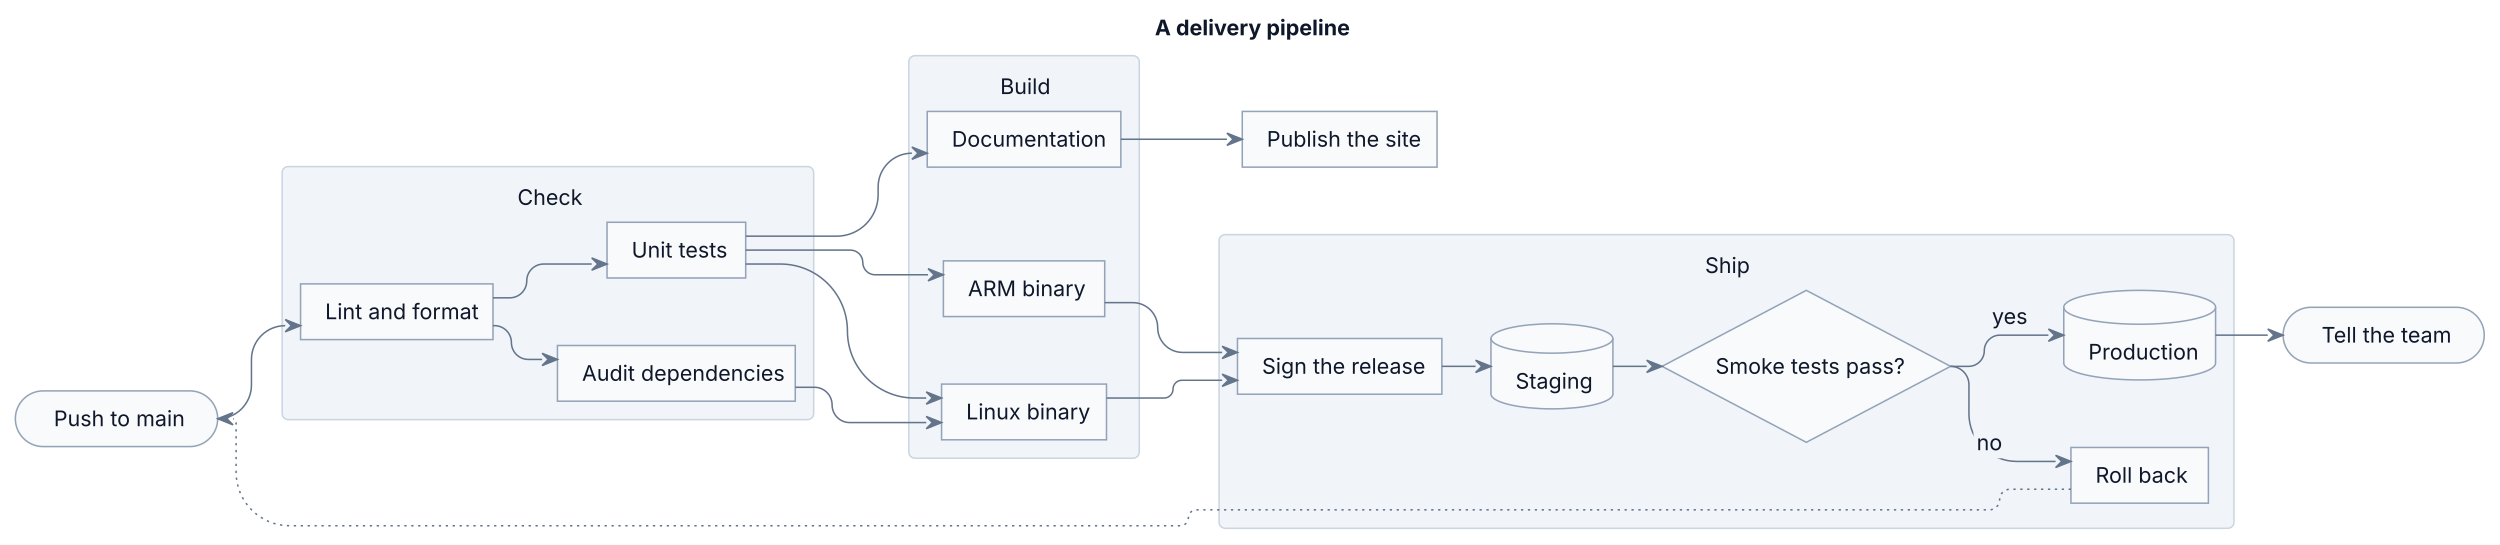
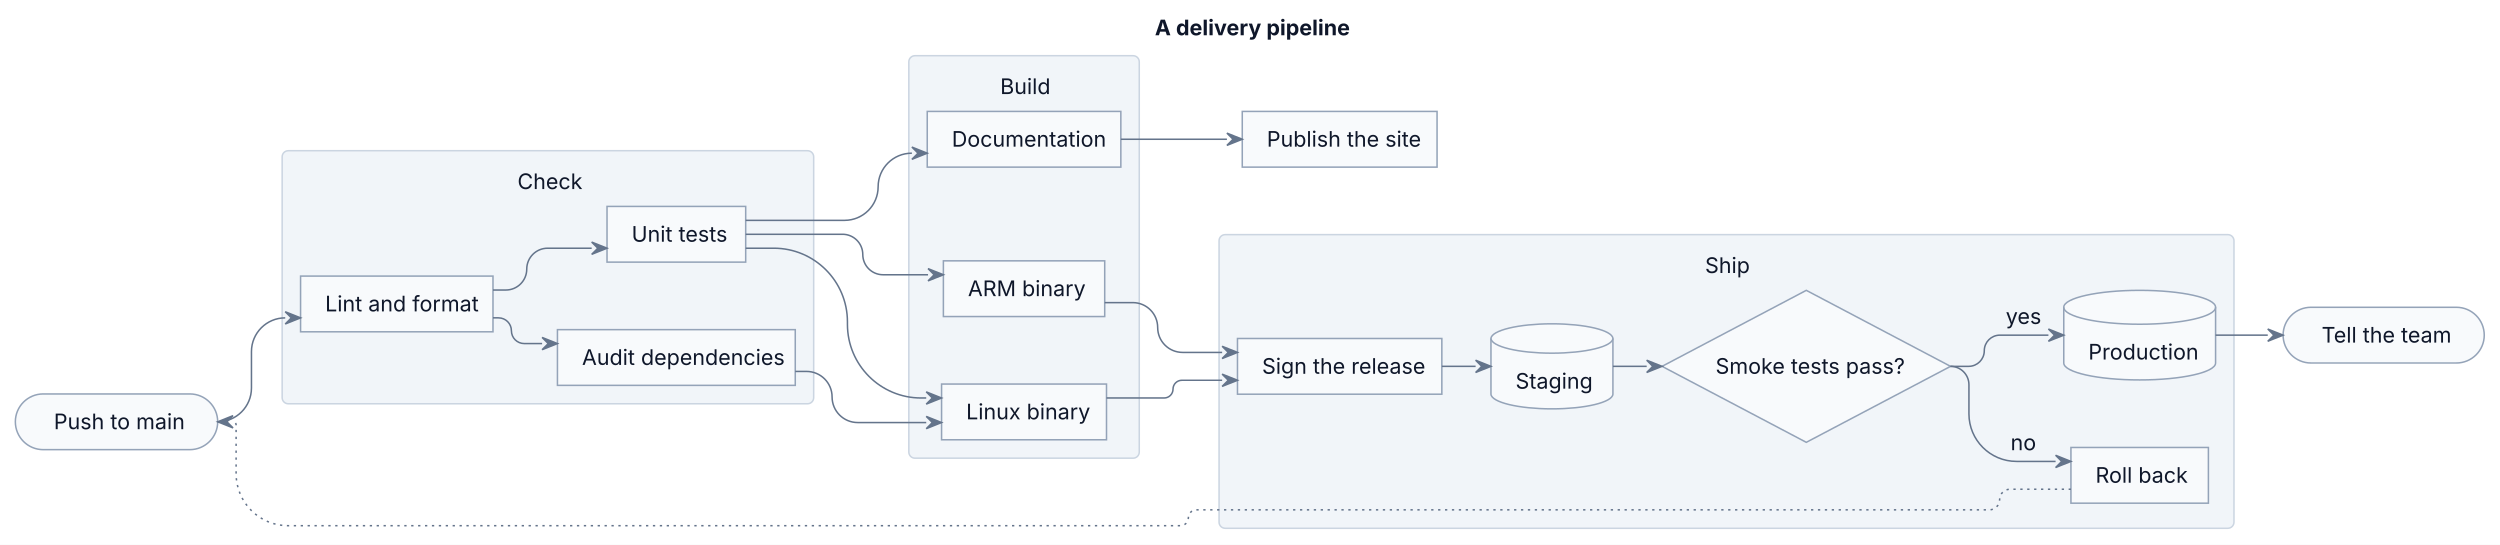
<svg xmlns="http://www.w3.org/2000/svg" width="1629" height="355" viewBox="0 0 1629 355">
  <rect x="0" y="0" width="1629" height="355" fill="#FFFFFF" />
  <g transform="translate(10,36.3)">
    <g>
-       <rect x="0" y="218.4" width="131.85" height="36.3" rx="18.15" ry="18.15" fill="#F8FAFC" stroke="#94A3B8" stroke-width="1" />
-       <rect x="173.85" y="72.23" width="346.34" height="164.89" rx="4" ry="4" fill="#F1F5F9" stroke="#CBD5E1" stroke-width="1" />
-       <rect x="185.85" y="148.68" width="125.38" height="36.3" fill="#F8FAFC" stroke="#94A3B8" stroke-width="1" />
-       <rect x="385.54" y="108.53" width="90.35" height="36.3" fill="#F8FAFC" stroke="#94A3B8" stroke-width="1" />
-       <rect x="353.23" y="188.82" width="154.96" height="36.3" fill="#F8FAFC" stroke="#94A3B8" stroke-width="1" />
-       <rect x="582.19" y="0" width="150.15" height="262.27" rx="4" ry="4" fill="#F1F5F9" stroke="#CBD5E1" stroke-width="1" />
-       <rect x="603.53" y="213.97" width="107.47" height="36.3" fill="#F8FAFC" stroke="#94A3B8" stroke-width="1" />
-       <rect x="604.71" y="133.68" width="105.12" height="36.3" fill="#F8FAFC" stroke="#94A3B8" stroke-width="1" />
+       <rect x="0" y="220.39" width="131.85" height="36.3" rx="18.15" ry="18.15" fill="#F8FAFC" stroke="#94A3B8" stroke-width="1" />
+       <rect x="173.85" y="61.91" width="346.34" height="164.89" rx="4" ry="4" fill="#F1F5F9" stroke="#CBD5E1" stroke-width="1" />
+       <rect x="185.85" y="143.6" width="125.38" height="36.3" fill="#F8FAFC" stroke="#94A3B8" stroke-width="1" />
+       <rect x="385.54" y="98.2" width="90.35" height="36.3" fill="#F8FAFC" stroke="#94A3B8" stroke-width="1" />
+       <rect x="353.23" y="178.5" width="154.96" height="36.3" fill="#F8FAFC" stroke="#94A3B8" stroke-width="1" />
+       <rect x="582.19" y="0" width="150.15" height="262.25" rx="4" ry="4" fill="#F1F5F9" stroke="#CBD5E1" stroke-width="1" />
+       <rect x="603.53" y="213.95" width="107.47" height="36.3" fill="#F8FAFC" stroke="#94A3B8" stroke-width="1" />
+       <rect x="604.71" y="133.66" width="105.12" height="36.3" fill="#F8FAFC" stroke="#94A3B8" stroke-width="1" />
      <rect x="594.19" y="36.3" width="126.15" height="36.3" fill="#F8FAFC" stroke="#94A3B8" stroke-width="1" />
      <rect x="784.34" y="116.59" width="661.32" height="191.33" rx="4" ry="4" fill="#F1F5F9" stroke="#CBD5E1" stroke-width="1" />
      <rect x="796.34" y="184.26" width="133.16" height="36.3" fill="#F8FAFC" stroke="#94A3B8" stroke-width="1" />
      <path d="M961.51,184.26 A39.74,9.72 0 0 1 1040.98,184.26 L1040.98,220.55 A39.74,9.72 0 0 1 961.51,220.55 Z" fill="#F8FAFC" stroke="#94A3B8" stroke-width="1" />
      <path d="M961.51,184.26 A39.74,9.72 0 0 0 1040.98,184.26" fill="none" stroke="#94A3B8" stroke-width="1" />
      <polygon points="1166.97,152.89 1260.96,202.41 1166.97,251.92 1072.98,202.41" fill="#F8FAFC" stroke="#94A3B8" stroke-width="1" />
      <path d="M1334.75,163.93 A49.46,11.04 0 0 1 1433.67,163.93 L1433.67,200.23 A49.46,11.04 0 0 1 1334.75,200.23 Z" fill="#F8FAFC" stroke="#94A3B8" stroke-width="1" />
      <path d="M1334.75,163.93 A49.46,11.04 0 0 0 1433.67,163.93" fill="none" stroke="#94A3B8" stroke-width="1" />
      <rect x="1339.42" y="255.27" width="89.57" height="36.3" fill="#F8FAFC" stroke="#94A3B8" stroke-width="1" />
      <rect x="799.46" y="36.3" width="126.93" height="36.3" fill="#F8FAFC" stroke="#94A3B8" stroke-width="1" />
      <rect x="1477.67" y="163.93" width="131.07" height="36.3" rx="18.15" ry="18.15" fill="#F8FAFC" stroke="#94A3B8" stroke-width="1" />
-       <path d="M131.85,236.55 L131.85,236.55 C144,236.55 153.85,226.7 153.85,214.55 L153.85,197.9 C153.85,185.75 163.7,175.9 175.85,175.9 L175.85,175.9" fill="none" stroke="#64748B" stroke-width="1" />
-       <path d="M475.89,135.75 L498.54,135.75 C522.65,135.75 542.19,155.29 542.19,179.4 L542.19,179.4 C542.19,203.51 561.74,223.05 585.84,223.05 L593.53,223.05" fill="none" stroke="#64748B" stroke-width="1" />
-       <path d="M475.89,126.68 L544.16,126.68 C548.6,126.68 552.19,130.28 552.19,134.71 L552.19,134.71 C552.19,139.15 555.79,142.75 560.23,142.75 L594.71,142.75" fill="none" stroke="#64748B" stroke-width="1" />
-       <path d="M508.19,216.05 L520.69,216.05 C527.04,216.05 532.19,221.2 532.19,227.55 L532.19,227.55 C532.19,233.9 537.34,239.05 543.69,239.05 L593.53,239.05" fill="none" stroke="#64748B" stroke-width="1" />
-       <path d="M475.89,117.6 L535.15,117.6 C550.09,117.6 562.19,105.5 562.19,90.56 L562.19,85.52 C562.19,73.37 572.04,63.52 584.19,63.52 L584.19,63.52" fill="none" stroke="#64748B" stroke-width="1" />
-       <path d="M711.01,223.05 L748.56,223.05 C751.75,223.05 754.34,220.46 754.34,217.26 L754.34,217.26 C754.34,214.07 756.93,211.48 760.13,211.48 L786.34,211.48" fill="none" stroke="#64748B" stroke-width="1" />
-       <path d="M709.83,160.9 L728.13,160.9 C737.08,160.9 744.34,168.16 744.34,177.12 L744.34,177.12 C744.34,186.07 751.6,193.33 760.56,193.33 L786.34,193.33" fill="none" stroke="#64748B" stroke-width="1" />
+       <path d="M131.85,238.54 L131.85,238.54 C144,238.54 153.85,228.69 153.85,216.54 L153.85,192.82 C153.85,180.67 163.7,170.82 175.85,170.82 L175.85,170.82" fill="none" stroke="#64748B" stroke-width="1" />
+       <path d="M475.89,125.43 L494.19,125.43 C520.7,125.43 542.19,146.92 542.19,173.43 L542.19,175.03 C542.19,201.54 563.68,223.03 590.19,223.03 L593.53,223.03" fill="none" stroke="#64748B" stroke-width="1" />
+       <path d="M475.89,116.35 L539,116.35 C546.29,116.35 552.19,122.26 552.19,129.54 L552.19,129.54 C552.19,136.82 558.1,142.73 565.38,142.73 L594.71,142.73" fill="none" stroke="#64748B" stroke-width="1" />
+       <path d="M508.19,205.72 L515.54,205.72 C524.74,205.72 532.19,213.18 532.19,222.37 L532.19,222.37 C532.19,231.57 539.65,239.03 548.85,239.03 L593.53,239.03" fill="none" stroke="#64748B" stroke-width="1" />
+       <path d="M475.89,107.28 L540.31,107.28 C552.4,107.28 562.19,97.48 562.19,85.4 L562.19,85.4 C562.19,73.31 571.99,63.52 584.07,63.52 L584.19,63.52" fill="none" stroke="#64748B" stroke-width="1" />
+       <path d="M711.01,223.03 L748.57,223.03 C751.76,223.03 754.34,220.44 754.34,217.25 L754.34,217.25 C754.34,214.06 756.93,211.48 760.12,211.48 L786.34,211.48" fill="none" stroke="#64748B" stroke-width="1" />
+       <path d="M709.83,160.88 L728.12,160.88 C737.08,160.88 744.34,168.14 744.34,177.1 L744.34,177.1 C744.34,186.07 751.61,193.33 760.57,193.33 L786.34,193.33" fill="none" stroke="#64748B" stroke-width="1" />
      <polyline points="720.34,54.44 789.46,54.44" fill="none" stroke="#64748B" stroke-width="1" />
-       <path d="M1339.42,282.49 L1299.68,282.49 C1295.97,282.49 1292.96,285.5 1292.96,289.21 L1292.96,289.21 C1292.96,292.92 1289.96,295.92 1286.25,295.92 L769.52,295.92 C766.66,295.92 764.34,298.24 764.34,301.1 L764.34,301.1 C764.34,303.95 762.03,306.27 759.17,306.27 L178.71,306.27 C159.46,306.27 143.85,290.66 143.85,271.41 L143.85,238.55 C143.85,237.44 142.96,236.55 141.85,236.55 L141.85,236.55" fill="none" stroke="#64748B" stroke-width="1" stroke-dasharray="1.5,3" />
+       <path d="M1339.42,282.49 L1299.68,282.49 C1295.97,282.49 1292.96,285.5 1292.96,289.21 L1292.96,289.21 C1292.96,292.92 1289.96,295.92 1286.25,295.92 L769.51,295.92 C766.66,295.92 764.34,298.24 764.34,301.09 L764.34,301.09 C764.34,303.94 762.03,306.25 759.18,306.25 L177.71,306.25 C159.01,306.25 143.85,291.09 143.85,272.39 L143.85,240.54 C143.85,239.43 142.96,238.54 141.85,238.54 L141.85,238.54" fill="none" stroke="#64748B" stroke-width="1" stroke-dasharray="1.5,3" />
      <polyline points="1433.67,182.08 1467.67,182.08" fill="none" stroke="#64748B" stroke-width="1" />
-       <path d="M311.23,157.75 L322.23,157.75 C328.31,157.75 333.23,152.83 333.23,146.75 L333.23,146.75 C333.23,140.68 338.16,135.75 344.23,135.75 L375.54,135.75" fill="none" stroke="#64748B" stroke-width="1" />
-       <path d="M311.23,175.9 L312.23,175.9 C318.31,175.9 323.23,180.82 323.23,186.9 L323.23,186.9 C323.23,192.97 328.16,197.9 334.23,197.9 L343.23,197.9" fill="none" stroke="#64748B" stroke-width="1" />
+       <path d="M311.23,152.68 L319.61,152.68 C327.13,152.68 333.23,146.58 333.23,139.05 L333.23,139.05 C333.23,131.53 339.33,125.43 346.86,125.43 L375.54,125.43" fill="none" stroke="#64748B" stroke-width="1" />
+       <path d="M311.23,170.82 L314.86,170.82 C319.48,170.82 323.23,174.57 323.23,179.2 L323.23,179.2 C323.23,183.82 326.98,187.57 331.61,187.57 L343.23,187.57" fill="none" stroke="#64748B" stroke-width="1" />
      <polyline points="929.51,202.41 951.51,202.41" fill="none" stroke="#64748B" stroke-width="1" />
      <polyline points="1040.98,202.41 1062.98,202.41" fill="none" stroke="#64748B" stroke-width="1" />
      <path d="M1260.96,202.41 L1272.8,202.41 C1278.41,202.41 1282.96,197.86 1282.96,192.24 L1282.96,192.24 C1282.96,186.63 1287.51,182.08 1293.13,182.08 L1324.75,182.08" fill="none" stroke="#64748B" stroke-width="1" />
      <path d="M1260.96,202.41 L1260.96,202.41 C1267.59,202.41 1272.96,207.78 1272.96,214.41 L1272.96,233.38 C1272.96,250.48 1286.83,264.35 1303.93,264.35 L1329.42,264.35" fill="none" stroke="#64748B" stroke-width="1" />
    </g>
    <g>
      <text font-family="Inter, ui-sans-serif, system-ui, -apple-system, &quot;Segoe UI&quot;, &quot;DejaVu Sans&quot;, &quot;Liberation Sans&quot;, sans-serif, &quot;Noto Color Emoji&quot;, &quot;Apple Color Emoji&quot;, &quot;Segoe UI Emoji&quot;" xml:space="preserve">
-         <tspan x="25.07" y="241.39" font-size="14" fill="#0F172A" textLength="81.7" lengthAdjust="spacing">Push to main</tspan>
+         <tspan x="25.07" y="243.38" font-size="14" fill="#0F172A" textLength="81.7" lengthAdjust="spacing">Push to main</tspan>
      </text>
      <text font-family="Inter, ui-sans-serif, system-ui, -apple-system, &quot;Segoe UI&quot;, &quot;DejaVu Sans&quot;, &quot;Liberation Sans&quot;, sans-serif, &quot;Noto Color Emoji&quot;, &quot;Apple Color Emoji&quot;, &quot;Segoe UI Emoji&quot;" xml:space="preserve">
-         <tspan x="327.18" y="97.22" font-size="14" fill="#0F172A" textLength="39.68" lengthAdjust="spacing">Check</tspan>
+         <tspan x="327.18" y="86.9" font-size="14" fill="#0F172A" textLength="39.68" lengthAdjust="spacing">Check</tspan>
      </text>
      <text font-family="Inter, ui-sans-serif, system-ui, -apple-system, &quot;Segoe UI&quot;, &quot;DejaVu Sans&quot;, &quot;Liberation Sans&quot;, sans-serif, &quot;Noto Color Emoji&quot;, &quot;Apple Color Emoji&quot;, &quot;Segoe UI Emoji&quot;" xml:space="preserve">
-         <tspan x="201.85" y="171.67" font-size="14" fill="#0F172A" textLength="93.38" lengthAdjust="spacing">Lint and format</tspan>
+         <tspan x="201.85" y="166.59" font-size="14" fill="#0F172A" textLength="93.38" lengthAdjust="spacing">Lint and format</tspan>
      </text>
      <text font-family="Inter, ui-sans-serif, system-ui, -apple-system, &quot;Segoe UI&quot;, &quot;DejaVu Sans&quot;, &quot;Liberation Sans&quot;, sans-serif, &quot;Noto Color Emoji&quot;, &quot;Apple Color Emoji&quot;, &quot;Segoe UI Emoji&quot;" xml:space="preserve">
-         <tspan x="401.54" y="131.52" font-size="14" fill="#0F172A" textLength="58.35" lengthAdjust="spacing">Unit tests</tspan>
+         <tspan x="401.54" y="121.2" font-size="14" fill="#0F172A" textLength="58.35" lengthAdjust="spacing">Unit tests</tspan>
      </text>
      <text font-family="Inter, ui-sans-serif, system-ui, -apple-system, &quot;Segoe UI&quot;, &quot;DejaVu Sans&quot;, &quot;Liberation Sans&quot;, sans-serif, &quot;Noto Color Emoji&quot;, &quot;Apple Color Emoji&quot;, &quot;Segoe UI Emoji&quot;" xml:space="preserve">
-         <tspan x="369.23" y="211.82" font-size="14" fill="#0F172A" textLength="122.96" lengthAdjust="spacing">Audit dependencies</tspan>
+         <tspan x="369.23" y="201.49" font-size="14" fill="#0F172A" textLength="122.96" lengthAdjust="spacing">Audit dependencies</tspan>
      </text>
      <text font-family="Inter, ui-sans-serif, system-ui, -apple-system, &quot;Segoe UI&quot;, &quot;DejaVu Sans&quot;, &quot;Liberation Sans&quot;, sans-serif, &quot;Noto Color Emoji&quot;, &quot;Apple Color Emoji&quot;, &quot;Segoe UI Emoji&quot;" xml:space="preserve">
        <tspan x="641.71" y="24.99" font-size="14" fill="#0F172A" textLength="31.12" lengthAdjust="spacing">Build</tspan>
      </text>
      <text font-family="Inter, ui-sans-serif, system-ui, -apple-system, &quot;Segoe UI&quot;, &quot;DejaVu Sans&quot;, &quot;Liberation Sans&quot;, sans-serif, &quot;Noto Color Emoji&quot;, &quot;Apple Color Emoji&quot;, &quot;Segoe UI Emoji&quot;" xml:space="preserve">
-         <tspan x="619.53" y="236.97" font-size="14" fill="#0F172A" textLength="75.47" lengthAdjust="spacing">Linux binary</tspan>
+         <tspan x="619.53" y="236.94" font-size="14" fill="#0F172A" textLength="75.47" lengthAdjust="spacing">Linux binary</tspan>
      </text>
      <text font-family="Inter, ui-sans-serif, system-ui, -apple-system, &quot;Segoe UI&quot;, &quot;DejaVu Sans&quot;, &quot;Liberation Sans&quot;, sans-serif, &quot;Noto Color Emoji&quot;, &quot;Apple Color Emoji&quot;, &quot;Segoe UI Emoji&quot;" xml:space="preserve">
-         <tspan x="620.71" y="156.67" font-size="14" fill="#0F172A" textLength="73.12" lengthAdjust="spacing">ARM binary</tspan>
+         <tspan x="620.71" y="156.65" font-size="14" fill="#0F172A" textLength="73.12" lengthAdjust="spacing">ARM binary</tspan>
      </text>
      <text font-family="Inter, ui-sans-serif, system-ui, -apple-system, &quot;Segoe UI&quot;, &quot;DejaVu Sans&quot;, &quot;Liberation Sans&quot;, sans-serif, &quot;Noto Color Emoji&quot;, &quot;Apple Color Emoji&quot;, &quot;Segoe UI Emoji&quot;" xml:space="preserve">
        <tspan x="610.19" y="59.29" font-size="14" fill="#0F172A" textLength="94.15" lengthAdjust="spacing">Documentation</tspan>
      </text>
      <text font-family="Inter, ui-sans-serif, system-ui, -apple-system, &quot;Segoe UI&quot;, &quot;DejaVu Sans&quot;, &quot;Liberation Sans&quot;, sans-serif, &quot;Noto Color Emoji&quot;, &quot;Apple Color Emoji&quot;, &quot;Segoe UI Emoji&quot;" xml:space="preserve">
        <tspan x="1101" y="141.58" font-size="14" fill="#0F172A" textLength="28.01" lengthAdjust="spacing">Ship</tspan>
      </text>
      <text font-family="Inter, ui-sans-serif, system-ui, -apple-system, &quot;Segoe UI&quot;, &quot;DejaVu Sans&quot;, &quot;Liberation Sans&quot;, sans-serif, &quot;Noto Color Emoji&quot;, &quot;Apple Color Emoji&quot;, &quot;Segoe UI Emoji&quot;" xml:space="preserve">
        <tspan x="812.34" y="207.25" font-size="14" fill="#0F172A" textLength="101.16" lengthAdjust="spacing">Sign the release</tspan>
      </text>
      <text font-family="Inter, ui-sans-serif, system-ui, -apple-system, &quot;Segoe UI&quot;, &quot;DejaVu Sans&quot;, &quot;Liberation Sans&quot;, sans-serif, &quot;Noto Color Emoji&quot;, &quot;Apple Color Emoji&quot;, &quot;Segoe UI Emoji&quot;" xml:space="preserve">
        <tspan x="977.51" y="216.97" font-size="14" fill="#0F172A" textLength="47.47" lengthAdjust="spacing">Staging</tspan>
      </text>
      <text font-family="Inter, ui-sans-serif, system-ui, -apple-system, &quot;Segoe UI&quot;, &quot;DejaVu Sans&quot;, &quot;Liberation Sans&quot;, sans-serif, &quot;Noto Color Emoji&quot;, &quot;Apple Color Emoji&quot;, &quot;Segoe UI Emoji&quot;" xml:space="preserve">
        <tspan x="1107.84" y="207.25" font-size="14" fill="#0F172A" textLength="118.27" lengthAdjust="spacing">Smoke tests pass?</tspan>
      </text>
      <text font-family="Inter, ui-sans-serif, system-ui, -apple-system, &quot;Segoe UI&quot;, &quot;DejaVu Sans&quot;, &quot;Liberation Sans&quot;, sans-serif, &quot;Noto Color Emoji&quot;, &quot;Apple Color Emoji&quot;, &quot;Segoe UI Emoji&quot;" xml:space="preserve">
        <tspan x="1350.75" y="197.97" font-size="14" fill="#0F172A" textLength="66.92" lengthAdjust="spacing">Production</tspan>
      </text>
      <text font-family="Inter, ui-sans-serif, system-ui, -apple-system, &quot;Segoe UI&quot;, &quot;DejaVu Sans&quot;, &quot;Liberation Sans&quot;, sans-serif, &quot;Noto Color Emoji&quot;, &quot;Apple Color Emoji&quot;, &quot;Segoe UI Emoji&quot;" xml:space="preserve">
        <tspan x="1355.42" y="278.26" font-size="14" fill="#0F172A" textLength="57.57" lengthAdjust="spacing">Roll back</tspan>
      </text>
-       <rect x="1285.96" y="159.78" width="25.78" height="20.3" rx="2" ry="2" fill="#F1F5F9" />
+       <rect x="1294.96" y="159.78" width="25.78" height="20.3" rx="2" ry="2" fill="#F1F5F9" />
      <text font-family="Inter, ui-sans-serif, system-ui, -apple-system, &quot;Segoe UI&quot;, &quot;DejaVu Sans&quot;, &quot;Liberation Sans&quot;, sans-serif, &quot;Noto Color Emoji&quot;, &quot;Apple Color Emoji&quot;, &quot;Segoe UI Emoji&quot;" xml:space="preserve">
-         <tspan x="1287.96" y="174.78" font-size="14" fill="#0F172A" textLength="21.78" lengthAdjust="spacing">yes</tspan>
+         <tspan x="1296.96" y="174.78" font-size="14" fill="#0F172A" textLength="21.78" lengthAdjust="spacing">yes</tspan>
      </text>
-       <rect x="1275.96" y="242.05" width="19.57" height="20.3" rx="2" ry="2" fill="#F1F5F9" />
+       <rect x="1298.07" y="242.05" width="19.57" height="20.3" rx="2" ry="2" fill="#F1F5F9" />
      <text font-family="Inter, ui-sans-serif, system-ui, -apple-system, &quot;Segoe UI&quot;, &quot;DejaVu Sans&quot;, &quot;Liberation Sans&quot;, sans-serif, &quot;Noto Color Emoji&quot;, &quot;Apple Color Emoji&quot;, &quot;Segoe UI Emoji&quot;" xml:space="preserve">
-         <tspan x="1277.96" y="257.04" font-size="14" fill="#0F172A" textLength="15.57" lengthAdjust="spacing">no</tspan>
+         <tspan x="1300.07" y="257.04" font-size="14" fill="#0F172A" textLength="15.57" lengthAdjust="spacing">no</tspan>
      </text>
      <text font-family="Inter, ui-sans-serif, system-ui, -apple-system, &quot;Segoe UI&quot;, &quot;DejaVu Sans&quot;, &quot;Liberation Sans&quot;, sans-serif, &quot;Noto Color Emoji&quot;, &quot;Apple Color Emoji&quot;, &quot;Segoe UI Emoji&quot;" xml:space="preserve">
        <tspan x="815.46" y="59.29" font-size="14" fill="#0F172A" textLength="94.93" lengthAdjust="spacing">Publish the site</tspan>
      </text>
      <text font-family="Inter, ui-sans-serif, system-ui, -apple-system, &quot;Segoe UI&quot;, &quot;DejaVu Sans&quot;, &quot;Liberation Sans&quot;, sans-serif, &quot;Noto Color Emoji&quot;, &quot;Apple Color Emoji&quot;, &quot;Segoe UI Emoji&quot;" xml:space="preserve">
        <tspan x="1502.74" y="186.92" font-size="14" fill="#0F172A" textLength="80.92" lengthAdjust="spacing">Tell the team</tspan>
      </text>
-       <polygon points="175.85,179.9 185.85,175.9 175.85,171.9 179.85,175.9" fill="#64748B" stroke="#64748B" stroke-width="1" />
-       <polygon points="593.53,227.05 603.53,223.05 593.53,219.05 597.53,223.05" fill="#64748B" stroke="#64748B" stroke-width="1" />
-       <polygon points="594.71,146.75 604.71,142.75 594.71,138.75 598.71,142.75" fill="#64748B" stroke="#64748B" stroke-width="1" />
-       <polygon points="593.53,243.05 603.53,239.05 593.53,235.05 597.53,239.05" fill="#64748B" stroke="#64748B" stroke-width="1" />
+       <polygon points="175.85,174.82 185.85,170.82 175.85,166.82 179.85,170.82" fill="#64748B" stroke="#64748B" stroke-width="1" />
+       <polygon points="593.53,227.03 603.53,223.03 593.53,219.03 597.53,223.03" fill="#64748B" stroke="#64748B" stroke-width="1" />
+       <polygon points="594.71,146.73 604.71,142.73 594.71,138.73 598.71,142.73" fill="#64748B" stroke="#64748B" stroke-width="1" />
+       <polygon points="593.53,243.03 603.53,239.03 593.53,235.03 597.53,239.03" fill="#64748B" stroke="#64748B" stroke-width="1" />
      <polygon points="584.19,67.52 594.19,63.52 584.19,59.52 588.19,63.52" fill="#64748B" stroke="#64748B" stroke-width="1" />
      <polygon points="786.34,215.48 796.34,211.48 786.34,207.48 790.34,211.48" fill="#64748B" stroke="#64748B" stroke-width="1" />
      <polygon points="786.34,197.33 796.34,193.33 786.34,189.33 790.34,193.33" fill="#64748B" stroke="#64748B" stroke-width="1" />
      <polygon points="789.46,58.44 799.46,54.44 789.46,50.44 793.46,54.44" fill="#64748B" stroke="#64748B" stroke-width="1" />
-       <polygon points="141.85,232.55 131.85,236.55 141.85,240.55 137.85,236.55" fill="#64748B" stroke="#64748B" stroke-width="1" />
+       <polygon points="141.85,234.54 131.85,238.54 141.85,242.54 137.85,238.54" fill="#64748B" stroke="#64748B" stroke-width="1" />
      <polygon points="1467.67,186.08 1477.67,182.08 1467.67,178.08 1471.67,182.08" fill="#64748B" stroke="#64748B" stroke-width="1" />
-       <polygon points="375.54,139.75 385.54,135.75 375.54,131.75 379.54,135.75" fill="#64748B" stroke="#64748B" stroke-width="1" />
-       <polygon points="343.23,201.9 353.23,197.9 343.23,193.9 347.23,197.9" fill="#64748B" stroke="#64748B" stroke-width="1" />
+       <polygon points="375.54,129.43 385.54,125.43 375.54,121.43 379.54,125.43" fill="#64748B" stroke="#64748B" stroke-width="1" />
+       <polygon points="343.23,191.57 353.23,187.57 343.23,183.57 347.23,187.57" fill="#64748B" stroke="#64748B" stroke-width="1" />
      <polygon points="951.51,206.41 961.51,202.41 951.51,198.41 955.51,202.41" fill="#64748B" stroke="#64748B" stroke-width="1" />
      <polygon points="1062.98,206.41 1072.98,202.41 1062.98,198.41 1066.98,202.41" fill="#64748B" stroke="#64748B" stroke-width="1" />
      <polygon points="1324.75,186.08 1334.75,182.08 1324.75,178.08 1328.75,182.08" fill="#64748B" stroke="#64748B" stroke-width="1" />
      <polygon points="1329.42,268.35 1339.42,264.35 1329.42,260.35 1333.42,264.35" fill="#64748B" stroke="#64748B" stroke-width="1" />
      <text font-family="Inter, ui-sans-serif, system-ui, -apple-system, &quot;Segoe UI&quot;, &quot;DejaVu Sans&quot;, &quot;Liberation Sans&quot;, sans-serif, &quot;Noto Color Emoji&quot;, &quot;Apple Color Emoji&quot;, &quot;Segoe UI Emoji&quot;" xml:space="preserve">
        <tspan x="742.51" y="-13.3" font-size="14" fill="#0F172A" font-weight="bold" textLength="123.72" lengthAdjust="spacing">A delivery pipeline</tspan>
      </text>
    </g>
  </g>
</svg>
